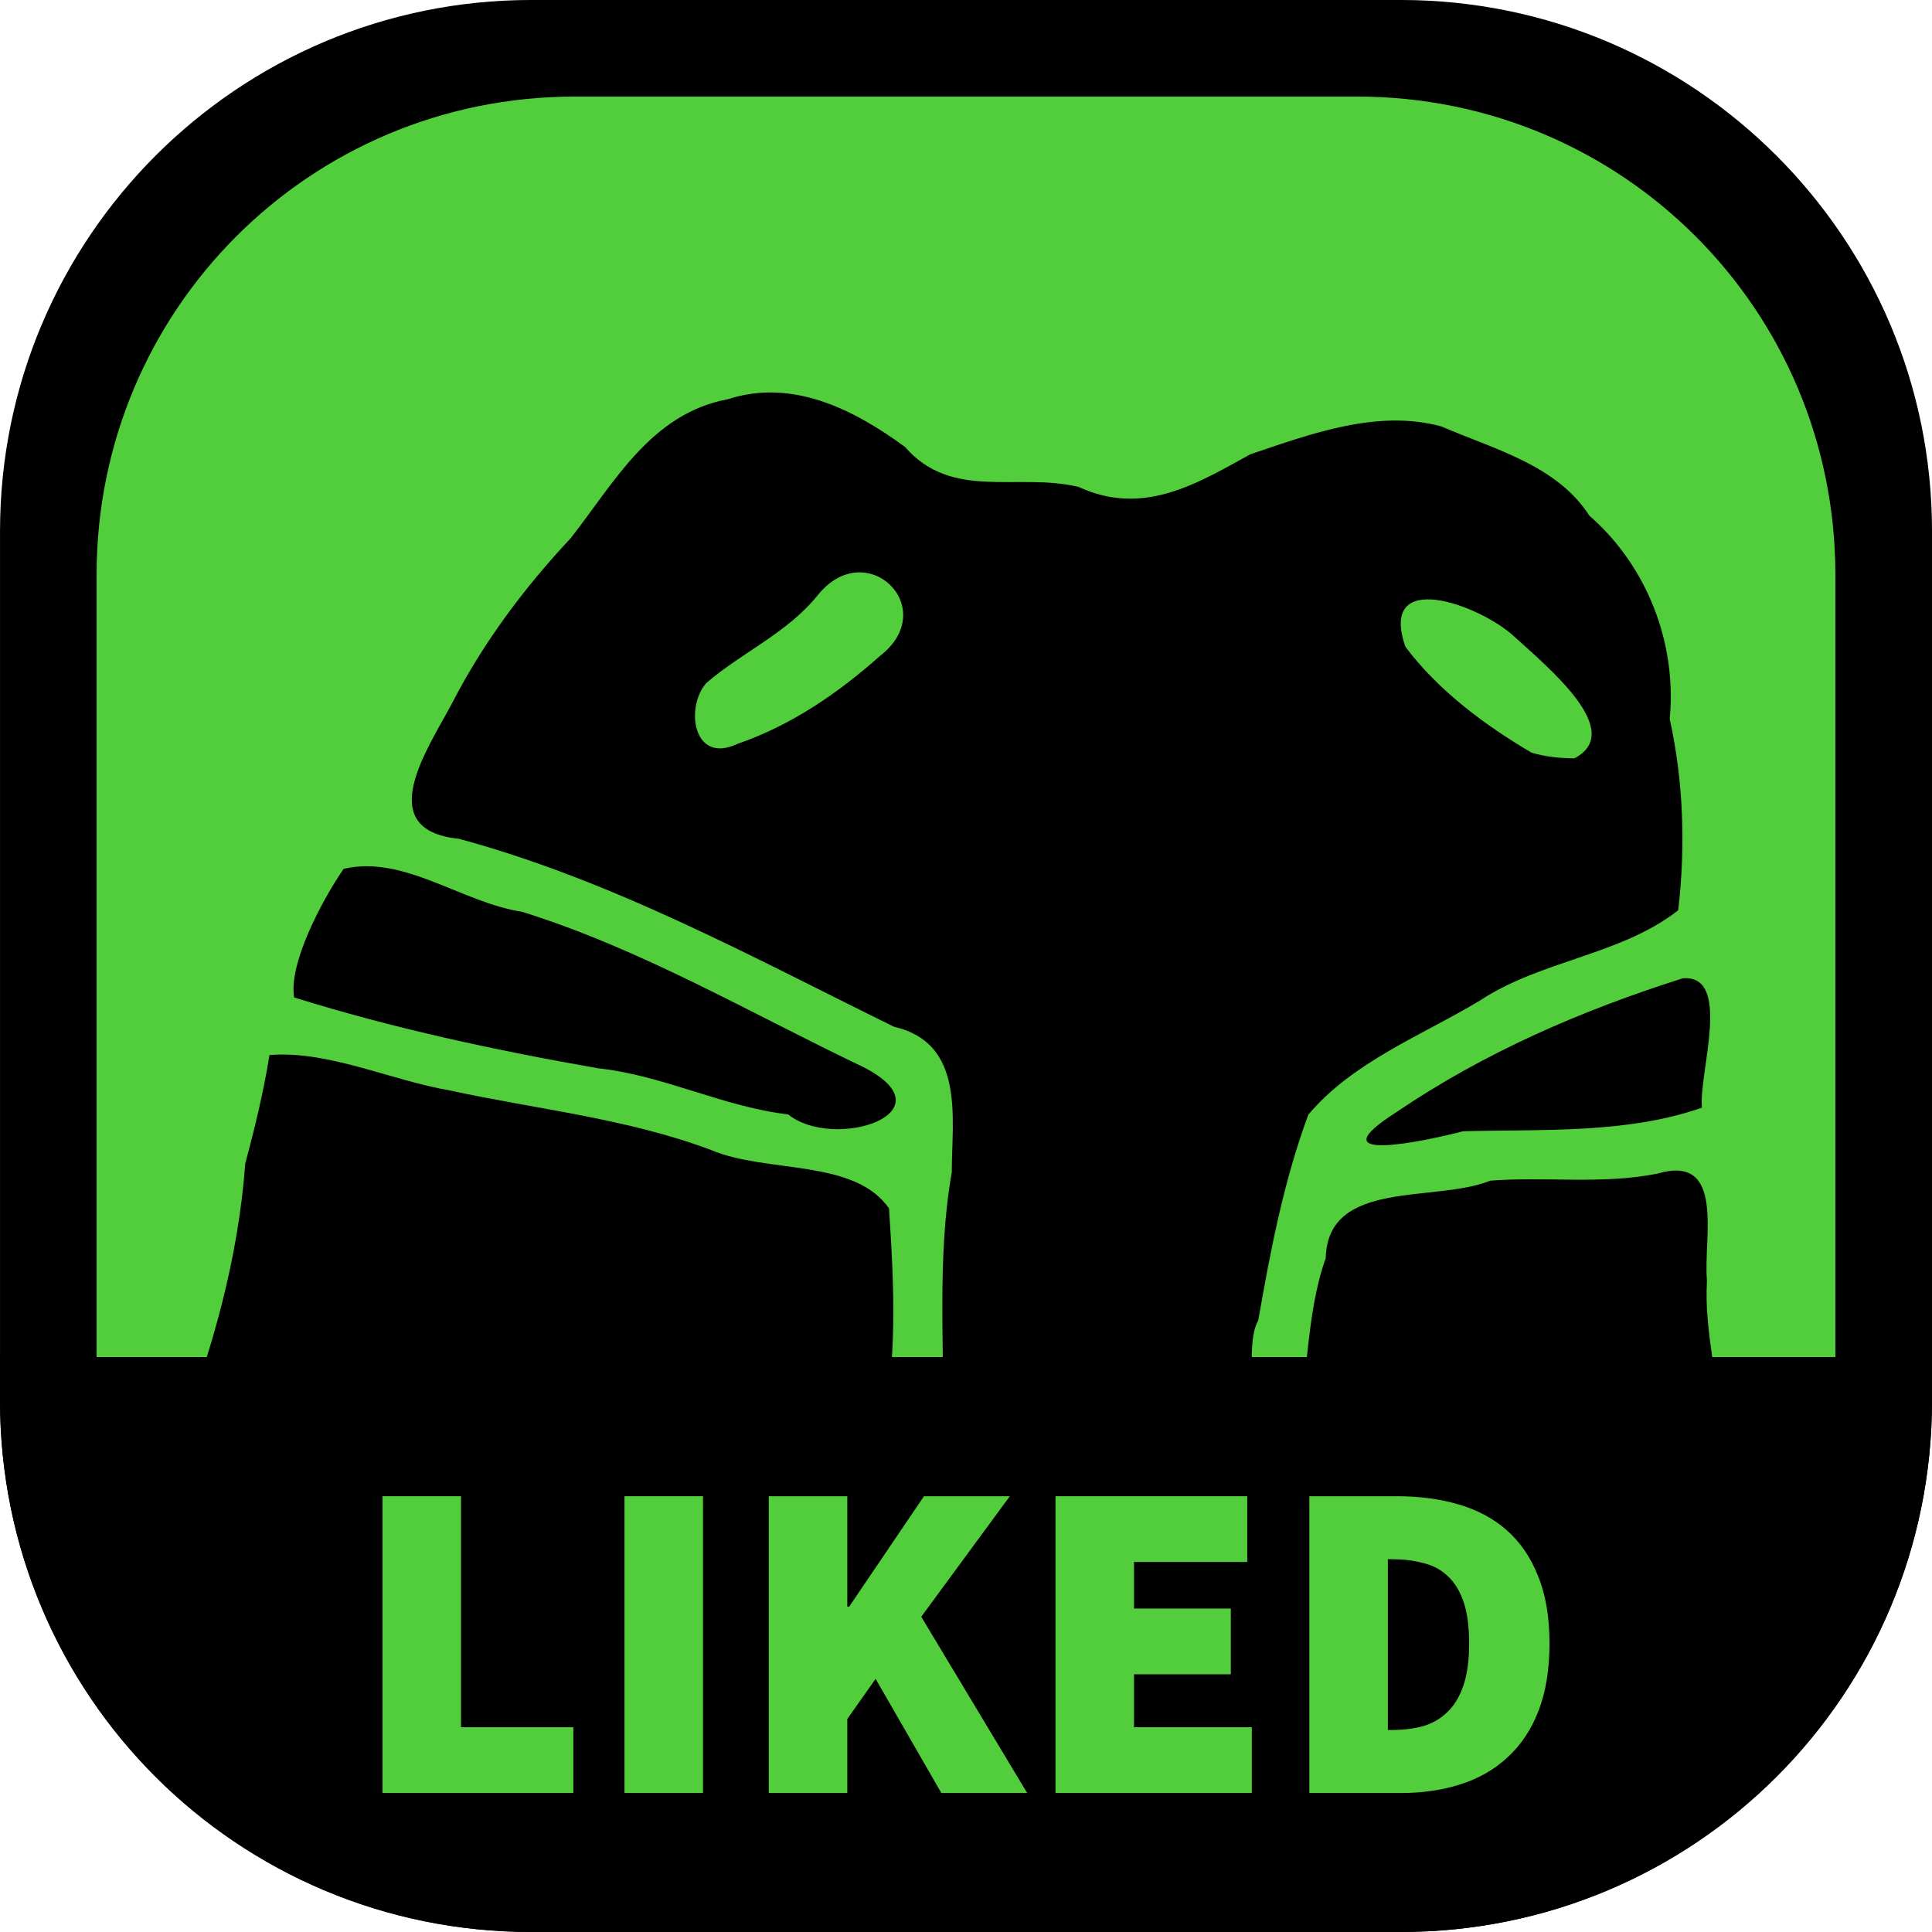
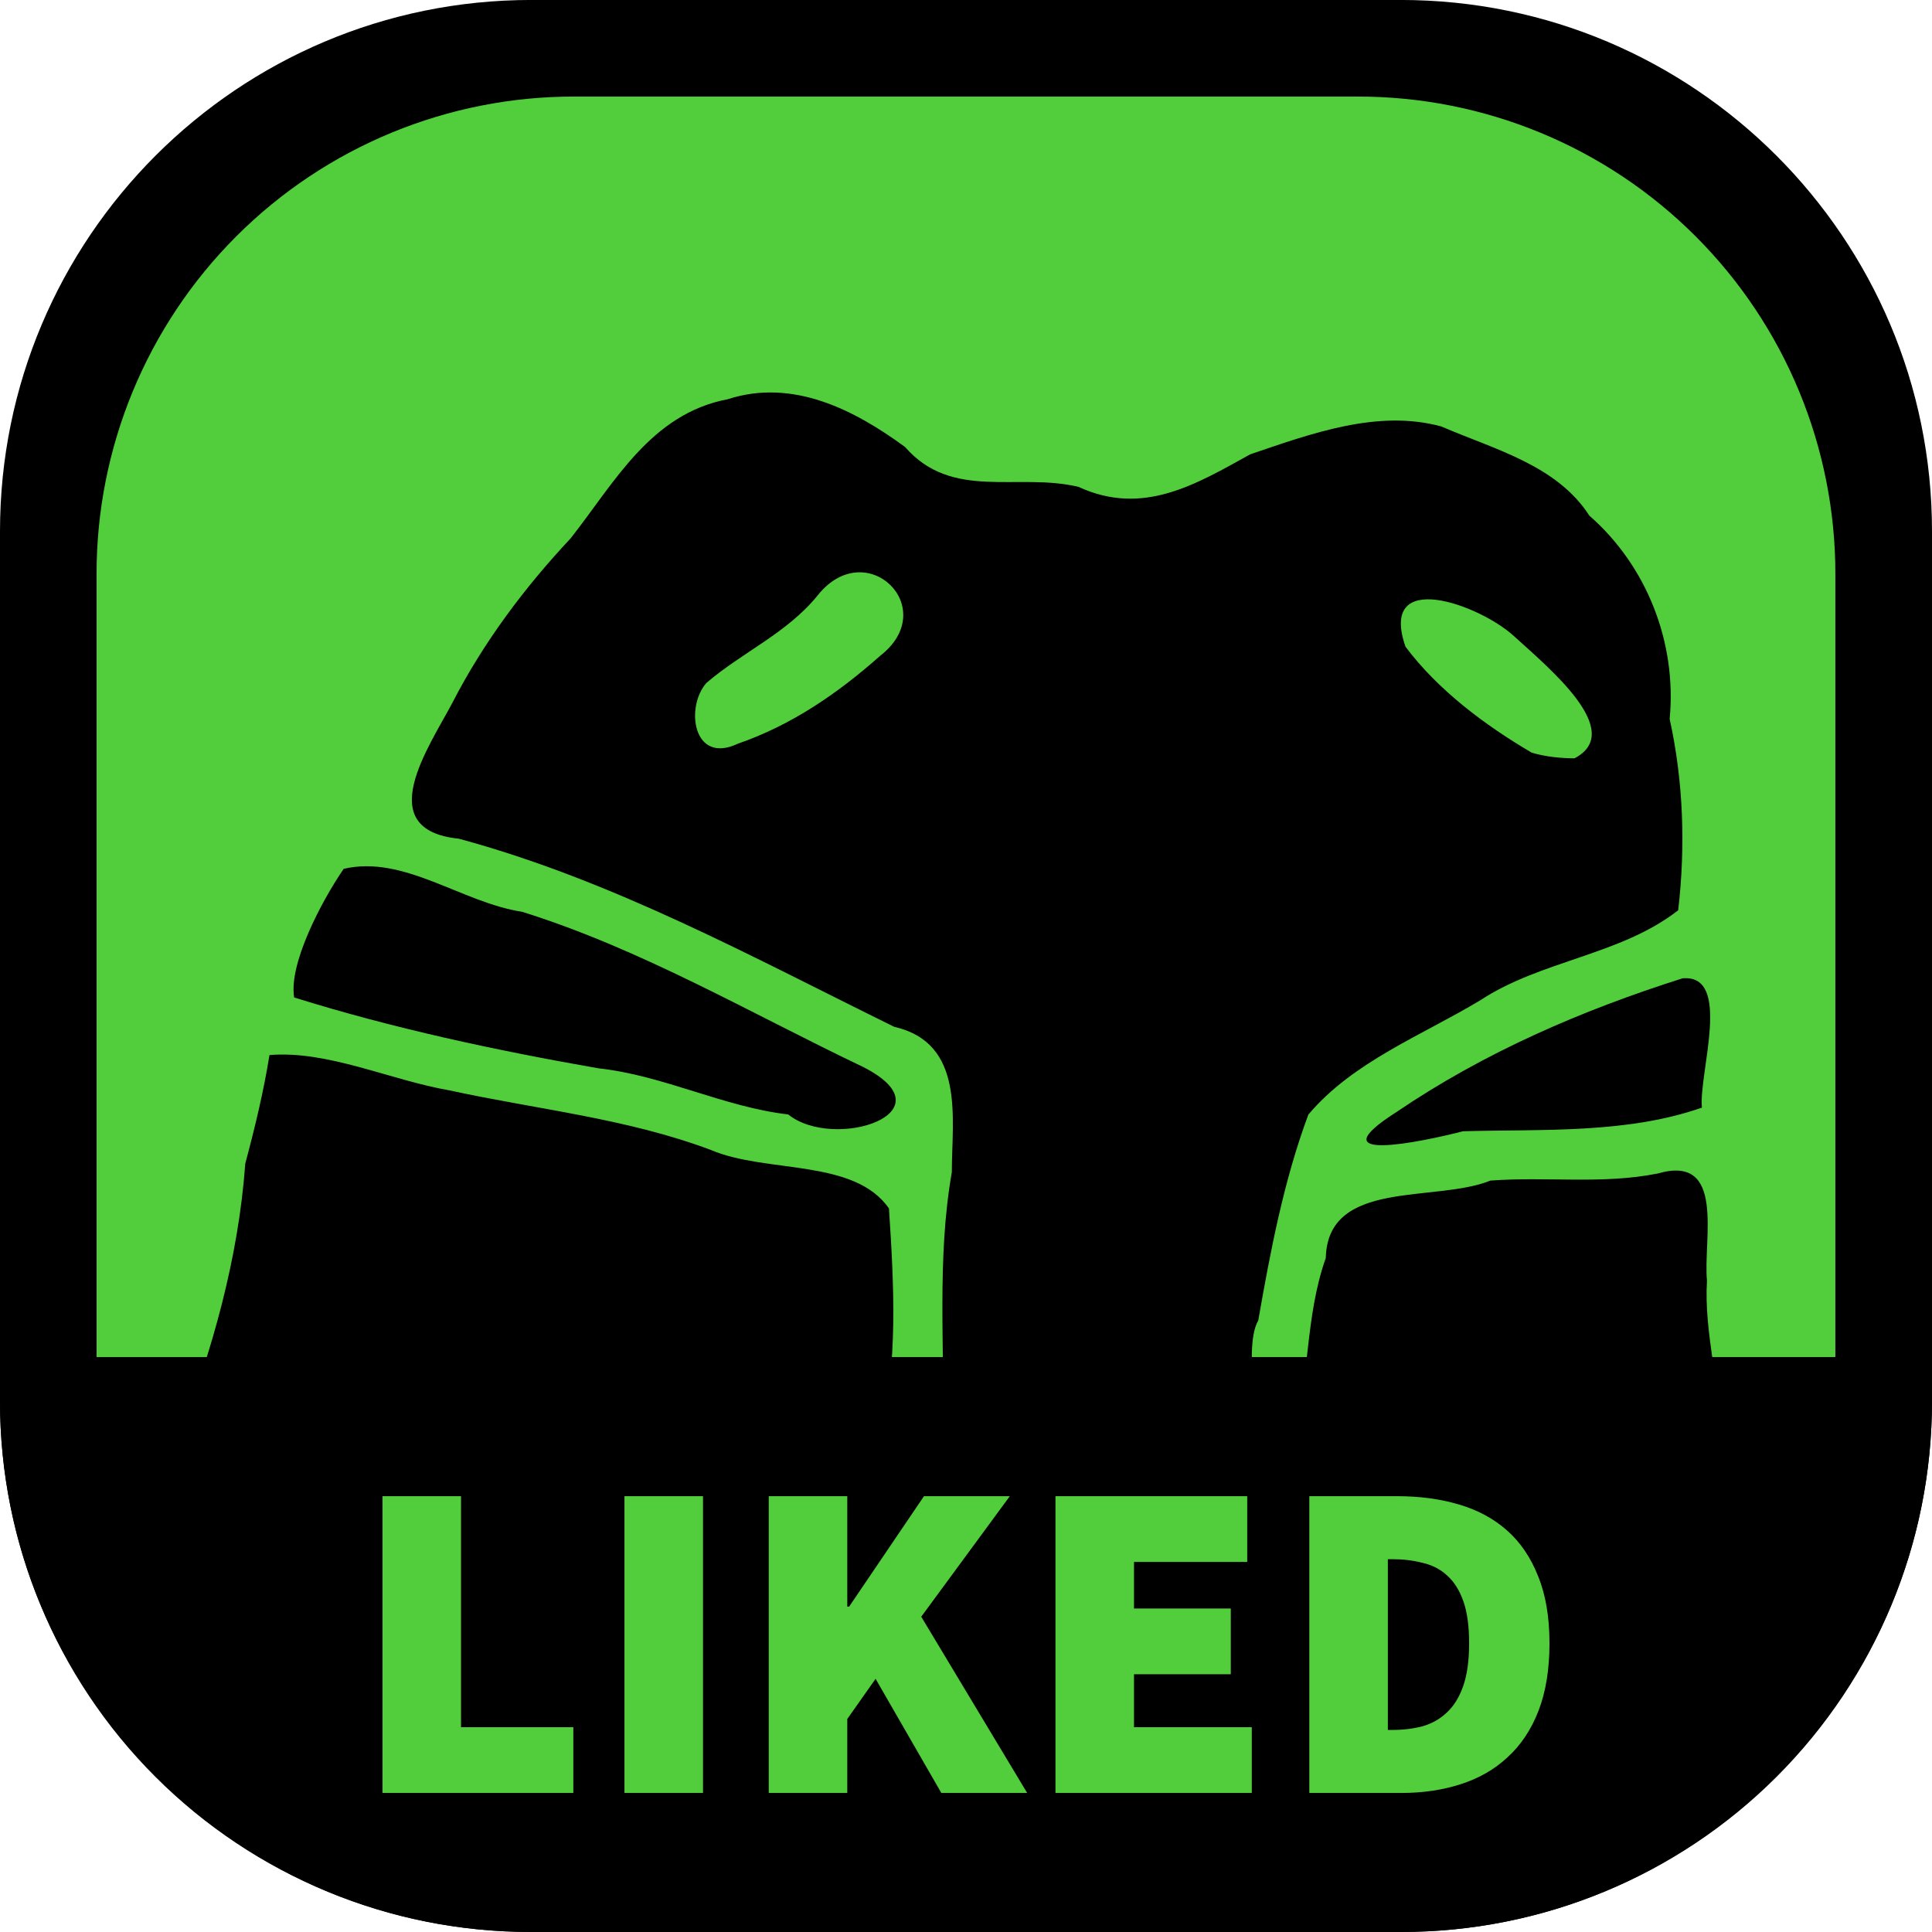
- <svg xmlns="http://www.w3.org/2000/svg" width="200" height="200" viewBox="0 0 52.917 52.917" version="1.1" id="svg8">
-   <defs id="defs2">
-     <rect x="-173" y="221.5" width="275.5" height="92" id="rect8263" />
-     <rect x="-247" y="42" width="137" height="81.5" id="rect1185" />
-     <rect x="-48.175" y="18.989" width="46.117" height="15.996" id="rect880" />
-     <rect x="-255.23" y="125.834" width="102.525" height="46.959" id="rect873" />
-     <linearGradient id="linearGradient3288">
-       <stop style="stop-color:#000000;stop-opacity:1;" offset="0" id="stop3286" />
-     </linearGradient>
-     <linearGradient id="linearGradient1364">
-       <stop style="stop-color:#ffffff;stop-opacity:1;" offset="0" id="stop1362" />
-     </linearGradient>
-     <rect x="293.803" y="272.59" width="25.456" height="37.83" id="rect1056" />
-     <rect x="222.739" y="266.226" width="47.376" height="54.094" id="rect1050" />
-     <rect x="139.3" y="246.427" width="58.336" height="48.79" id="rect1044" />
-     <rect x="131.168" y="203.647" width="61.872" height="73.893" id="rect1038" />
-     <rect x="81.671" y="193.04" width="63.64" height="55.508" id="rect1032" />
-     <rect x="83.085" y="274.357" width="44.194" height="38.891" id="rect1026" />
-     <rect x="3.536" y="269.054" width="65.761" height="53.387" id="rect1020" />
-     <rect x="14.142" y="226.274" width="79.196" height="62.933" id="rect1014" />
-     <rect x="11.314" y="171.827" width="36.416" height="51.619" id="rect1008" />
-     <rect x="3.182" y="132.229" width="102.884" height="102.53" id="rect1002" />
+ <svg xmlns="http://www.w3.org/2000/svg" width="200" height="200" viewBox="0 0 52.917 52.917">
+   <defs>
+     <path id="a" d="M-173 221.5h275.5v92H-173z" />
  </defs>
-   <g id="layer1" transform="translate(249.8045,-91.40947)">
-     <rect y="91.409" x="-249.804" height="52.917" width="52.917" id="rect5238-5" style="display:inline;fill:#000000;fill-opacity:1;fill-rule:nonzero;stroke:none;stroke-width:0.5;stroke-linecap:butt;stroke-linejoin:round;stroke-miterlimit:4;stroke-dasharray:none;stroke-dashoffset:0;stroke-opacity:0.909;paint-order:normal" rx="14.552" ry="14.552" />
-     <path id="rect18865" style="display:inline;fill:#52ce3c;fill-opacity:1;stroke-width:0.45;stroke-linejoin:round;stroke-opacity:0.909" d="m -234.062,94.055 h 21.431 c 7.256,0 13.097,5.841 13.097,13.097 v 21.431 h -47.625 v -21.431 c 0,-7.256 5.841,-13.097 13.097,-13.097 z" />
-     <g id="g1034" transform="matrix(1.297513,0,0,1.274071,-396.7106,-153.4953)" style="fill:#000000;fill-opacity:1;stroke-width:0.803">
-       <path id="path1011" style="fill:#000000;fill-opacity:1;stroke-width:0.803" d="m 148.21,217.452 c 1.453,-0.434 0.96,1.416 1.045,2.303 -0.068,1.137 0.29,2.24 0.264,3.377 -2.997,0 -5.994,0 -8.992,0 0.339,-1.27 0.243,-2.608 0.68,-3.864 0.041,-1.707 2.313,-1.184 3.473,-1.664 1.173,-0.092 2.368,0.086 3.528,-0.151" />
-       <path id="path1009" style="fill:#000000;fill-opacity:1;stroke-width:0.803" d="m 118.91,214.904 c 1.232,-0.104 2.552,0.54 3.804,0.76 1.847,0.409 3.736,0.6 5.513,1.279 1.173,0.511 3.026,0.179 3.761,1.258 0.105,1.638 0.195,3.318 -0.187,4.93 -4.937,0 -9.873,0 -14.81,0 0.718,-1.897 1.263,-3.868 1.407,-5.896 0.205,-0.773 0.387,-1.542 0.512,-2.331" />
-       <path id="path1007" style="fill:#000000;fill-opacity:1;stroke-width:0.803" d="m 148.743,213.254 c 1.054,-0.09 0.333,2.054 0.405,2.781 -1.584,0.564 -3.355,0.461 -5.042,0.507 -0.841,0.221 -3.147,0.718 -1.403,-0.414 1.85,-1.279 3.905,-2.185 6.039,-2.874" />
-       <path id="path1005" style="fill:#000000;fill-opacity:1;stroke-width:0.803" d="m 120.475,210.901 c 1.275,-0.306 2.493,0.726 3.768,0.923 2.532,0.806 4.827,2.185 7.207,3.34 1.875,0.98 -0.621,1.81 -1.591,1.016 -1.378,-0.165 -2.626,-0.838 -4.006,-0.991 -2.168,-0.386 -4.332,-0.859 -6.423,-1.524 -0.117,-0.717 0.565,-2.05 1.045,-2.765" />
-       <path id="path999" style="fill:#000000;fill-opacity:1;stroke-width:0.803" d="m 128.584,200.805 c 1.375,-0.454 2.673,0.229 3.742,1.026 0.994,1.162 2.371,0.544 3.662,0.858 1.359,0.639 2.48,-0.055 3.626,-0.7 1.274,-0.439 2.689,-0.975 4.035,-0.599 1.117,0.492 2.438,0.831 3.123,1.918 1.221,1.084 1.849,2.742 1.696,4.369 0.291,1.346 0.337,2.746 0.179,4.114 -1.214,0.968 -2.892,1.072 -4.179,1.937 -1.236,0.757 -2.686,1.317 -3.628,2.456 -0.519,1.42 -0.802,2.934 -1.058,4.425 -0.384,0.678 0.277,2.651 -0.805,2.524 h -5.854 c 0.047,-1.905 -0.135,-3.828 0.19,-5.711 -4.3e-4,-1.148 0.289,-2.773 -1.218,-3.126 -2.994,-1.498 -5.94,-3.147 -9.188,-4.042 -1.862,-0.192 -0.624,-1.982 -0.138,-2.923 0.653,-1.292 1.517,-2.471 2.497,-3.536 0.919,-1.191 1.691,-2.678 3.317,-2.99 m 0.213,7.406 c 1.135,-0.399 2.116,-1.087 3.002,-1.888 1.301,-1.027 -0.294,-2.609 -1.318,-1.301 -0.643,0.81 -1.594,1.223 -2.346,1.881 -0.452,0.512 -0.292,1.769 0.661,1.308 m 17.659,0.315 c 1.094,-0.581 -0.546,-1.948 -1.277,-2.628 -0.73,-0.68 -2.865,-1.472 -2.289,0.227 0.684,0.933 1.678,1.69 2.664,2.278 0.291,0.088 0.598,0.119 0.901,0.123" />
+   <g transform="translate(249.804 -91.41)">
+     <rect y="91.409" x="-249.804" height="52.917" width="52.917" style="display:inline;fill:#000;fill-opacity:1;fill-rule:nonzero;stroke:none;stroke-width:.5;stroke-linecap:butt;stroke-linejoin:round;stroke-miterlimit:4;stroke-dasharray:none;stroke-dashoffset:0;stroke-opacity:.909;paint-order:normal" rx="14.552" ry="14.552" />
+     <path style="display:inline;fill:#52ce3c;fill-opacity:1;stroke-width:.45;stroke-linejoin:round;stroke-opacity:.909" d="M-234.062 94.055h21.432a13.068 13.068 0 0 1 13.096 13.097v21.432h-47.625v-21.432a13.068 13.068 0 0 1 13.097-13.097z" />
+     <g style="fill:#000;fill-opacity:1;stroke-width:.803">
+       <path style="fill:#000;fill-opacity:1;stroke-width:.803" d="M148.21 217.452c1.453-.434.96 1.416 1.045 2.302-.067 1.138.29 2.24.264 3.378h-8.991c.338-1.27.243-2.608.68-3.865.04-1.707 2.313-1.184 3.473-1.664 1.173-.092 2.368.086 3.529-.152M118.91 214.904c1.232-.104 2.552.54 3.804.76 1.847.41 3.736.6 5.513 1.28 1.173.51 3.025.178 3.76 1.258.106 1.638.196 3.318-.186 4.93h-14.81c.718-1.897 1.264-3.868 1.408-5.896.204-.773.386-1.542.511-2.332M148.743 213.254c1.054-.09.333 2.054.405 2.78-1.584.565-3.355.461-5.042.508-.84.22-3.147.718-1.403-.415 1.85-1.279 3.905-2.185 6.04-2.874M120.475 210.901c1.276-.305 2.493.726 3.768.923 2.532.807 4.827 2.185 7.207 3.34 1.875.98-.62 1.81-1.59 1.017-1.378-.165-2.626-.839-4.006-.992-2.168-.386-4.332-.858-6.423-1.523-.117-.718.565-2.05 1.045-2.765" transform="matrix(1.29751 0 0 1.27407 -396.71 -153.495)" />
+       <path style="fill:#000;fill-opacity:1;stroke-width:.803" d="M128.584 200.805c1.375-.454 2.673.229 3.742 1.026.994 1.162 2.37.544 3.662.858 1.359.639 2.48-.054 3.626-.7 1.274-.44 2.689-.974 4.034-.598 1.117.492 2.438.83 3.124 1.917 1.22 1.085 1.849 2.742 1.695 4.37.291 1.345.337 2.745.18 4.113-1.215.968-2.892 1.073-4.18 1.937-1.236.757-2.685 1.318-3.627 2.456-.519 1.42-.801 2.934-1.057 4.424-.384.678.277 2.651-.805 2.524h-5.854c.047-1.905-.134-3.828.19-5.71 0-1.149.29-2.774-1.218-3.126-2.994-1.499-5.94-3.148-9.188-4.043-1.861-.192-.623-1.982-.137-2.922.653-1.293 1.517-2.471 2.497-3.536.92-1.19 1.69-2.678 3.317-2.99m.213 7.405c1.136-.399 2.116-1.087 3.002-1.888 1.301-1.027-.294-2.609-1.318-1.3-.643.81-1.594 1.223-2.346 1.88-.452.512-.292 1.768.662 1.308m17.659.315c1.094-.58-.547-1.948-1.277-2.628-.73-.68-2.865-1.471-2.29.227.685.933 1.679 1.69 2.665 2.279.291.088.598.119.901.122" transform="matrix(1.29751 0 0 1.27407 -396.71 -153.495)" />
    </g>
-     <path id="rect19240" style="display:inline;fill:#000000;stroke-width:0.5;stroke-linejoin:round;stroke-opacity:0.909" d="m -196.888,128.583 v 1.191 c 0,8.062 -6.49,14.552 -14.552,14.552 h -23.812 c -8.062,0 -14.552,-6.49 -14.552,-14.552 v -1.191 z" />
-     <g aria-label="LIKED" transform="matrix(0.3126341,0,0,0.3126341,-186.1427,59.86158)" id="text8261" style="font-size:40px;line-height:1.25;white-space:pre;shape-inside:url(#rect8263);fill:#52ce3c">
-       <path d="m -170.12,257.993 v -26 h 6.88 v 20.24 h 9.84 v 5.76 z" style="font-weight:900;font-family:'Source Sans Pro';-inkscape-font-specification:'Source Sans Pro Heavy'" id="path12107" />
-       <path d="m -148.92,257.993 v -26 h 6.88 v 26 z" style="font-weight:900;font-family:'Source Sans Pro';-inkscape-font-specification:'Source Sans Pro Heavy'" id="path12109" />
-       <path d="m -136.28,257.993 v -26 h 6.88 v 9.68 h 0.16 l 6.56,-9.68 h 7.52 l -7.76,10.56 9.28,15.44 h -7.52 l -5.76,-10 -2.48,3.52 v 6.48 z" style="font-weight:900;font-family:'Source Sans Pro';-inkscape-font-specification:'Source Sans Pro Heavy'" id="path12111" />
-       <path d="m -111.16,257.993 v -26 h 16.8 v 5.76 h -9.92 v 4.08 h 8.48 v 5.76 h -8.48 v 4.64 h 10.32 v 5.76 z" style="font-weight:900;font-family:'Source Sans Pro';-inkscape-font-specification:'Source Sans Pro Heavy'" id="path12113" />
-       <path d="m -88.92,257.993 v -26 h 7.68 q 2.96,0 5.4,0.72 2.48,0.72 4.24,2.28 1.76,1.56 2.72,4 1,2.44 1,5.88 0,3.44 -0.96,5.92 -0.96,2.48 -2.72,4.08 -1.72,1.6 -4.12,2.36 -2.36,0.76 -5.16,0.76 z m 6.88,-5.52 h 0.4 q 1.4,0 2.64,-0.32 1.24,-0.36 2.12,-1.2 0.92,-0.84 1.44,-2.32 0.52,-1.48 0.52,-3.76 0,-2.28 -0.52,-3.72 -0.52,-1.44 -1.44,-2.24 -0.88,-0.8 -2.12,-1.08 -1.24,-0.32 -2.64,-0.32 h -0.4 z" style="font-weight:900;font-family:'Source Sans Pro';-inkscape-font-specification:'Source Sans Pro Heavy'" id="path12115" />
+     <path style="display:inline;fill:#000;stroke-width:.5;stroke-linejoin:round;stroke-opacity:.909" d="M-196.888 128.583v1.191a14.52 14.52 0 0 1-14.552 14.552h-23.812a14.52 14.52 0 0 1-14.552-14.552v-1.19z" />
+     <g aria-label="LIKED" transform="matrix(.31263 0 0 .31263 -186.143 59.862)" style="font-size:40px;line-height:1.25;white-space:pre;shape-inside:url(#a);fill:#52ce3c">
+       <path d="M-170.12 257.993v-26h6.88v20.24h9.84v5.76zM-148.92 257.993v-26h6.88v26zM-136.28 257.993v-26h6.88v9.68h.16l6.56-9.68h7.52l-7.76 10.56 9.28 15.44h-7.52l-5.76-10-2.48 3.52v6.48zM-111.16 257.993v-26h16.8v5.76h-9.92v4.08h8.48v5.76h-8.48v4.64h10.32v5.76zM-88.92 257.993v-26h7.68q2.96 0 5.4.72 2.48.72 4.24 2.28 1.76 1.56 2.72 4 1 2.44 1 5.88t-.96 5.92q-.96 2.48-2.72 4.08-1.72 1.6-4.12 2.36-2.36.76-5.16.76zm6.88-5.52h.4q1.4 0 2.64-.32 1.24-.36 2.12-1.2.92-.84 1.44-2.32.52-1.48.52-3.76t-.52-3.72q-.52-1.44-1.44-2.24-.88-.8-2.12-1.08-1.24-.32-2.64-.32h-.4z" style="font-weight:900;font-family:'Source Sans Pro';-inkscape-font-specification:'Source Sans Pro Heavy'" />
    </g>
  </g>
</svg>
